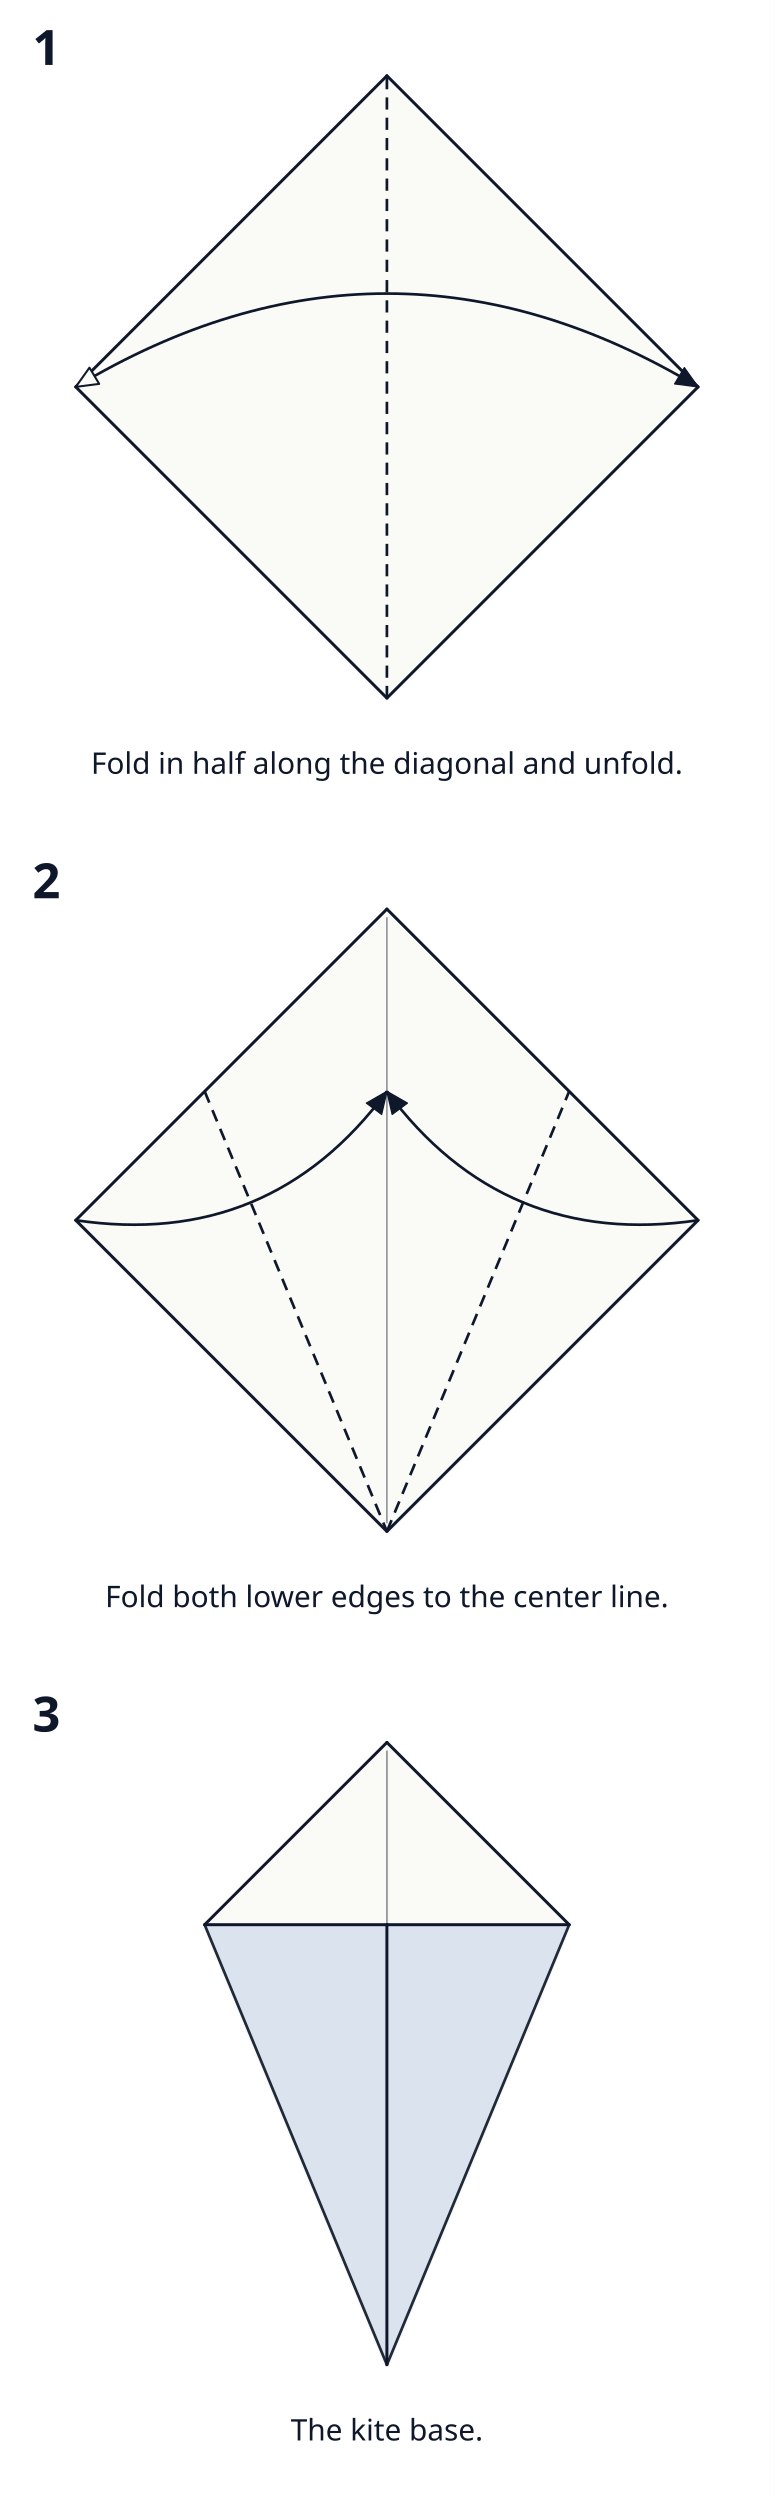
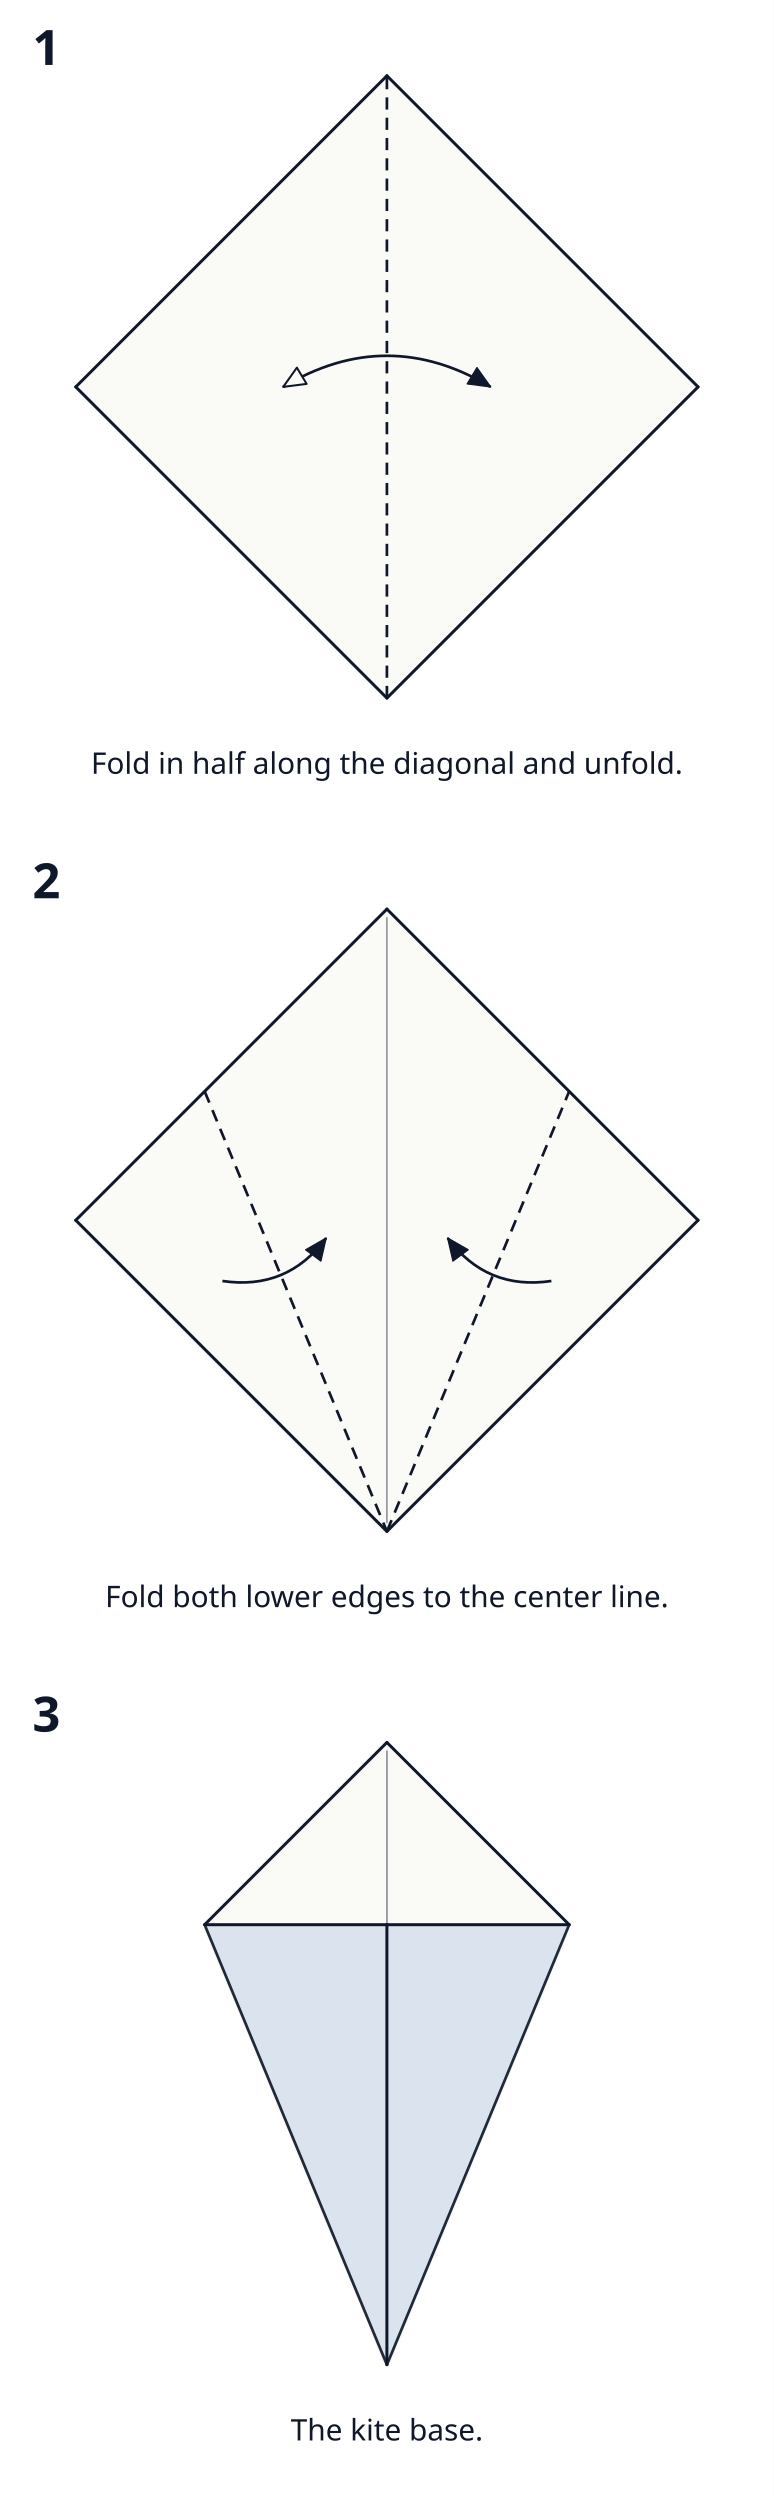
<svg xmlns="http://www.w3.org/2000/svg" width="572" height="1848" viewBox="0 0 572 1848" font-family="ui-sans-serif, system-ui, sans-serif">
  <rect width="572" height="1848" fill="white" />
  <g data-panel="1" transform="translate(0,0)">
    <svg width="572" height="572" viewBox="0 0 572 572" font-family="ui-sans-serif, system-ui, sans-serif" x="0" y="0">
      <defs>
        <filter id="layerShadow" x="-20%" y="-20%" width="140%" height="140%">
          <feDropShadow dx="0" dy="1" stdDeviation="1.1" flood-color="#0f172a" flood-opacity="0.18" />
        </filter>
      </defs>
      <g data-layer="paper">
        <polygon points="286,516 516,286 286,56 56,286" fill="#fafaf7" stroke="none" filter="url(#layerShadow)" data-kind="face" data-face-index="0" />
      </g>
      <g data-layer="creases">
        <line class="crease-B" data-kind="crease" x1="286" y1="516" x2="516" y2="286" stroke="#0f172a" stroke-width="2.2" stroke-linecap="round" />
        <line class="crease-B" data-kind="crease" x1="516" y1="286" x2="286" y2="56" stroke="#0f172a" stroke-width="2.2" stroke-linecap="round" />
        <line class="crease-B" data-kind="crease" x1="286" y1="56" x2="56" y2="286" stroke="#0f172a" stroke-width="2.2" stroke-linecap="round" />
        <line class="crease-B" data-kind="crease" x1="56" y1="286" x2="286" y2="516" stroke="#0f172a" stroke-width="2.2" stroke-linecap="round" />
      </g>
      <g data-layer="annotations">
        <line data-kind="valley-line" data-statement="0" x1="286" y1="516" x2="286" y2="56" stroke="#0f172a" stroke-width="2" stroke-dasharray="9 6" stroke-linecap="butt" />
        <g data-kind="fold-and-unfold-arrow">
-           <path d="M56,286 Q286,148 516,286" fill="none" stroke="#0f172a" stroke-width="2" />
-           <polygon points="516,286 498.68,283.77 505.88,271.77" fill="#0f172a" stroke="#0f172a" stroke-width="1" stroke-linejoin="round" />
-           <polygon points="56,286 66.12,271.77 73.32,283.77" fill="#fafaf7" stroke="#0f172a" stroke-width="1.5" stroke-linejoin="round" />
+           <path d="M209.33,286 Q286,240 362.67,286" fill="none" stroke="#0f172a" stroke-width="2" />
+           <polygon points="362.67,286 345.35,283.77 352.55,271.77" fill="#0f172a" stroke="#0f172a" stroke-width="1" stroke-linejoin="round" />
+           <polygon points="209.33,286 219.45,271.77 226.65,283.77" fill="#fafaf7" stroke="#0f172a" stroke-width="1.5" stroke-linejoin="round" />
        </g>
      </g>
    </svg>
    <text x="24" y="48" font-size="36" font-weight="700" fill="#0f172a">1</text>
    <text x="286" y="572" text-anchor="middle" font-size="22" fill="#0f172a">Fold in half along the diagonal and unfold.</text>
  </g>
  <g data-panel="2" transform="translate(0,616)">
    <svg width="572" height="572" viewBox="0 0 572 572" font-family="ui-sans-serif, system-ui, sans-serif" x="0" y="0">
      <defs>
        <filter id="layerShadow" x="-20%" y="-20%" width="140%" height="140%">
          <feDropShadow dx="0" dy="1" stdDeviation="1.1" flood-color="#0f172a" flood-opacity="0.18" />
        </filter>
      </defs>
      <g data-layer="paper">
        <polygon points="286,516 516,286 286,56 56,286" fill="#fafaf7" stroke="none" filter="url(#layerShadow)" data-kind="face" data-face-index="0" />
      </g>
      <g data-layer="creases">
        <line class="crease-B" data-kind="crease" x1="286" y1="516" x2="516" y2="286" stroke="#0f172a" stroke-width="2.2" stroke-linecap="round" />
        <line class="crease-B" data-kind="crease" x1="516" y1="286" x2="286" y2="56" stroke="#0f172a" stroke-width="2.2" stroke-linecap="round" />
        <line class="crease-B" data-kind="crease" x1="286" y1="56" x2="56" y2="286" stroke="#0f172a" stroke-width="2.2" stroke-linecap="round" />
        <line class="crease-B" data-kind="crease" x1="56" y1="286" x2="286" y2="516" stroke="#0f172a" stroke-width="2.2" stroke-linecap="round" />
      </g>
      <g data-layer="annotations">
        <line data-kind="existing-crease" x1="286" y1="510" x2="286" y2="62" stroke="#0f172a" stroke-width="1" opacity="0.55" />
        <line data-kind="valley-line" data-statement="1" x1="151.27" y1="190.73" x2="286" y2="516" stroke="#0f172a" stroke-width="2" stroke-dasharray="9 6" stroke-linecap="butt" />
        <g data-kind="valley-arrow">
-           <path d="M56,286 Q199.58,307.37 286,190.73" fill="none" stroke="#0f172a" stroke-width="2" />
-           <polygon points="286,190.73 282.1,207.75 270.85,199.42" fill="#0f172a" stroke="#0f172a" stroke-width="1" stroke-linejoin="round" />
+           <path d="M164.42,330.91 Q212.28,338.03 241.09,299.15" fill="none" stroke="#0f172a" stroke-width="2" />
+           <polygon points="241.09,299.15 237.19,316.18 225.94,307.84" fill="#0f172a" stroke="#0f172a" stroke-width="1" stroke-linejoin="round" />
        </g>
        <line data-kind="valley-line" data-statement="2" x1="286" y1="516" x2="420.73" y2="190.73" stroke="#0f172a" stroke-width="2" stroke-dasharray="9 6" stroke-linecap="butt" />
        <g data-kind="valley-arrow">
-           <path d="M516,286 Q372.42,307.37 286,190.73" fill="none" stroke="#0f172a" stroke-width="2" />
-           <polygon points="286,190.73 301.15,199.42 289.9,207.75" fill="#0f172a" stroke="#0f172a" stroke-width="1" stroke-linejoin="round" />
+           <path d="M407.58,330.91 Q359.72,338.03 330.91,299.15" fill="none" stroke="#0f172a" stroke-width="2" />
+           <polygon points="330.91,299.15 346.06,307.84 334.81,316.18" fill="#0f172a" stroke="#0f172a" stroke-width="1" stroke-linejoin="round" />
        </g>
      </g>
    </svg>
    <text x="24" y="48" font-size="36" font-weight="700" fill="#0f172a">2</text>
    <text x="286" y="572" text-anchor="middle" font-size="22" fill="#0f172a">Fold both lower edges to the center line.</text>
  </g>
  <g data-panel="3" transform="translate(0,1232)">
    <svg width="572" height="572" viewBox="0 0 572 572" font-family="ui-sans-serif, system-ui, sans-serif" x="0" y="0">
      <defs>
        <filter id="layerShadow" x="-20%" y="-20%" width="140%" height="140%">
          <feDropShadow dx="0" dy="1" stdDeviation="1.1" flood-color="#0f172a" flood-opacity="0.18" />
        </filter>
      </defs>
      <g data-layer="paper">
        <polygon points="286,516 420.731,190.731 286,56" fill="#fafaf7" stroke="none" filter="url(#layerShadow)" data-kind="face" data-face-index="0" />
        <polygon points="286,516 286,56 151.269,190.731" fill="#fafaf7" stroke="none" filter="url(#layerShadow)" data-kind="face" data-face-index="1" />
        <polygon points="286,516 151.269,190.731 286,190.731" fill="#dbe4ee" stroke="none" filter="url(#layerShadow)" data-kind="face" data-face-index="2" />
        <polygon points="286,516 286,190.731 420.731,190.731" fill="#dbe4ee" stroke="none" filter="url(#layerShadow)" data-kind="face" data-face-index="3" />
      </g>
      <g data-layer="creases">
        <line class="crease-V" data-kind="crease" x1="286" y1="516" x2="420.731" y2="190.731" stroke="#1f2937" stroke-width="2" stroke-linecap="round" data-crease-id="2" />
        <line class="crease-B" data-kind="crease" x1="420.731" y1="190.731" x2="286" y2="56" stroke="#0f172a" stroke-width="2.2" stroke-linecap="round" />
        <line class="crease-F" data-kind="crease" x1="286" y1="56" x2="286" y2="190.731" stroke="#0f172a" stroke-width="0" stroke-linecap="round" opacity="0" data-name="ac" data-bel-name="ac" data-crease-id="0" />
        <line class="crease-B" data-kind="crease" x1="286" y1="56" x2="151.269" y2="190.731" stroke="#0f172a" stroke-width="2.2" stroke-linecap="round" />
        <line class="crease-V" data-kind="crease" x1="151.269" y1="190.731" x2="286" y2="516" stroke="#1f2937" stroke-width="2" stroke-linecap="round" data-crease-id="1" />
        <line class="crease-B" data-kind="crease" x1="151.269" y1="190.731" x2="286" y2="190.731" stroke="#0f172a" stroke-width="2.2" stroke-linecap="round" />
        <line class="crease-B" data-kind="crease" x1="286" y1="516" x2="286" y2="190.731" stroke="#0f172a" stroke-width="2.2" stroke-linecap="round" />
        <line class="crease-B" data-kind="crease" x1="286" y1="190.731" x2="420.731" y2="190.731" stroke="#0f172a" stroke-width="2.2" stroke-linecap="round" />
      </g>
      <g data-layer="annotations">
        <line data-kind="existing-crease" x1="286" y1="62" x2="286" y2="190.73" stroke="#0f172a" stroke-width="1" opacity="0.55" />
      </g>
    </svg>
    <text x="24" y="48" font-size="36" font-weight="700" fill="#0f172a">3</text>
    <text x="286" y="572" text-anchor="middle" font-size="22" fill="#0f172a">The kite base.</text>
  </g>
</svg>
